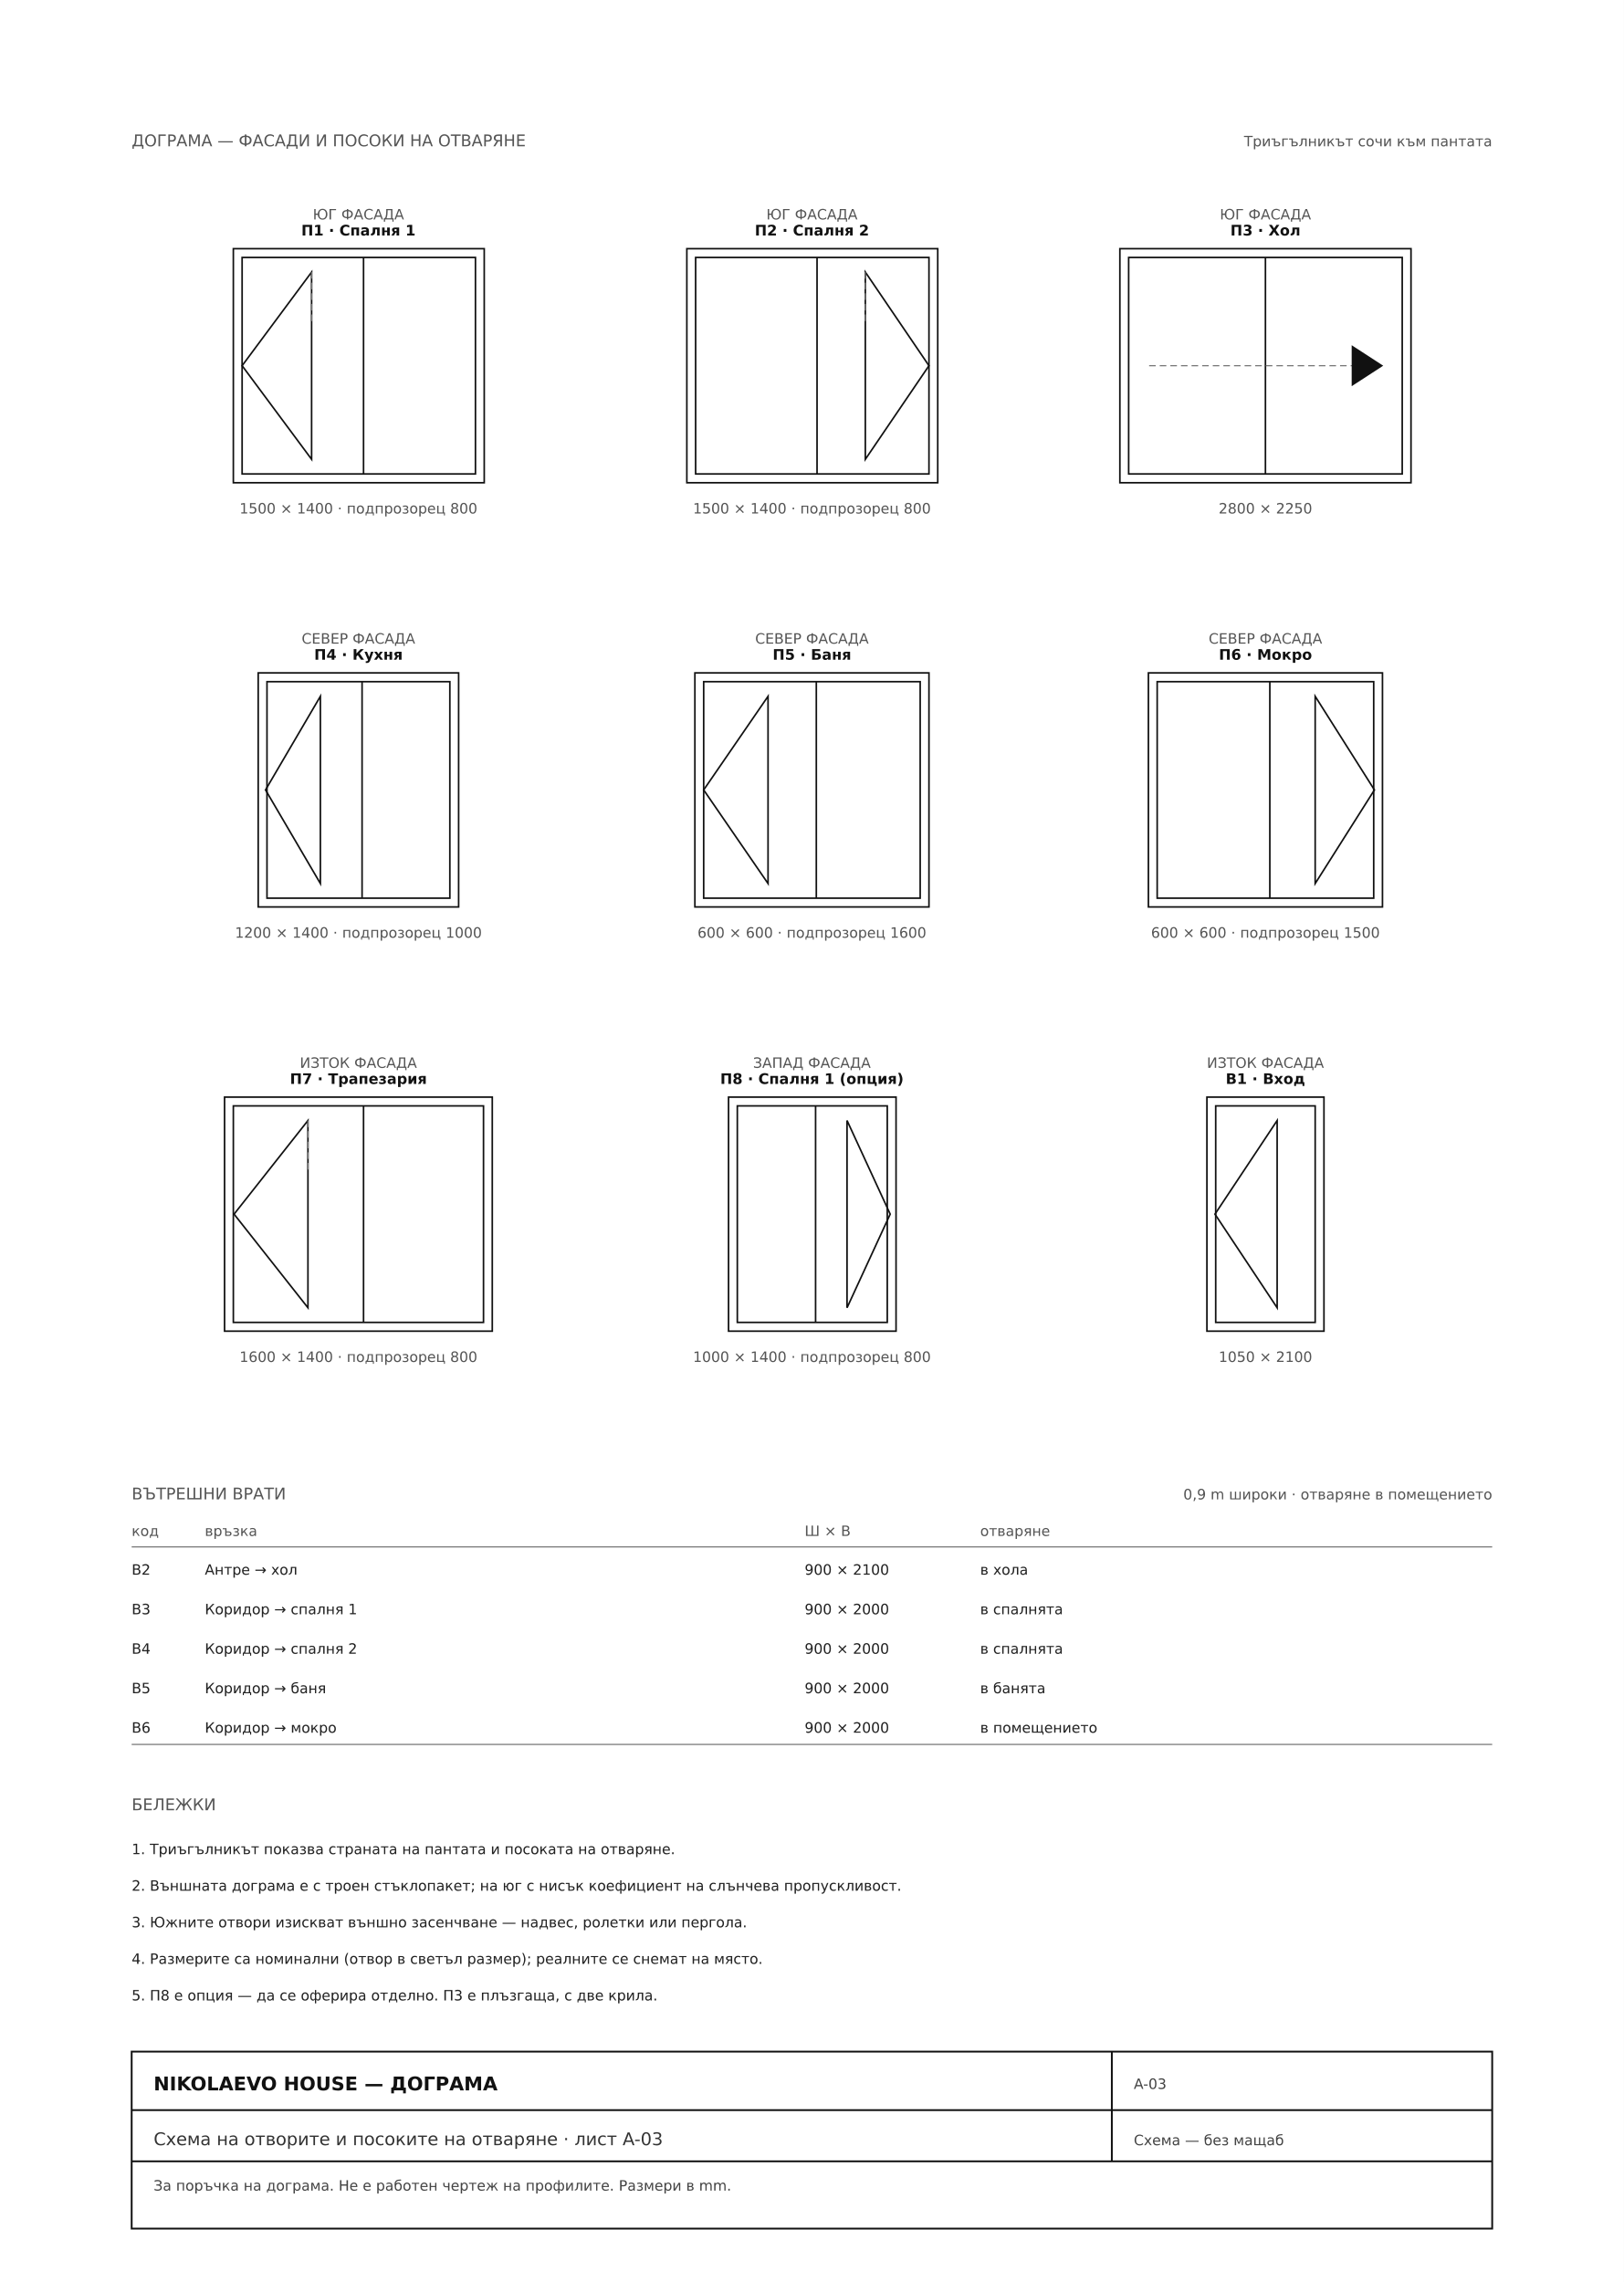
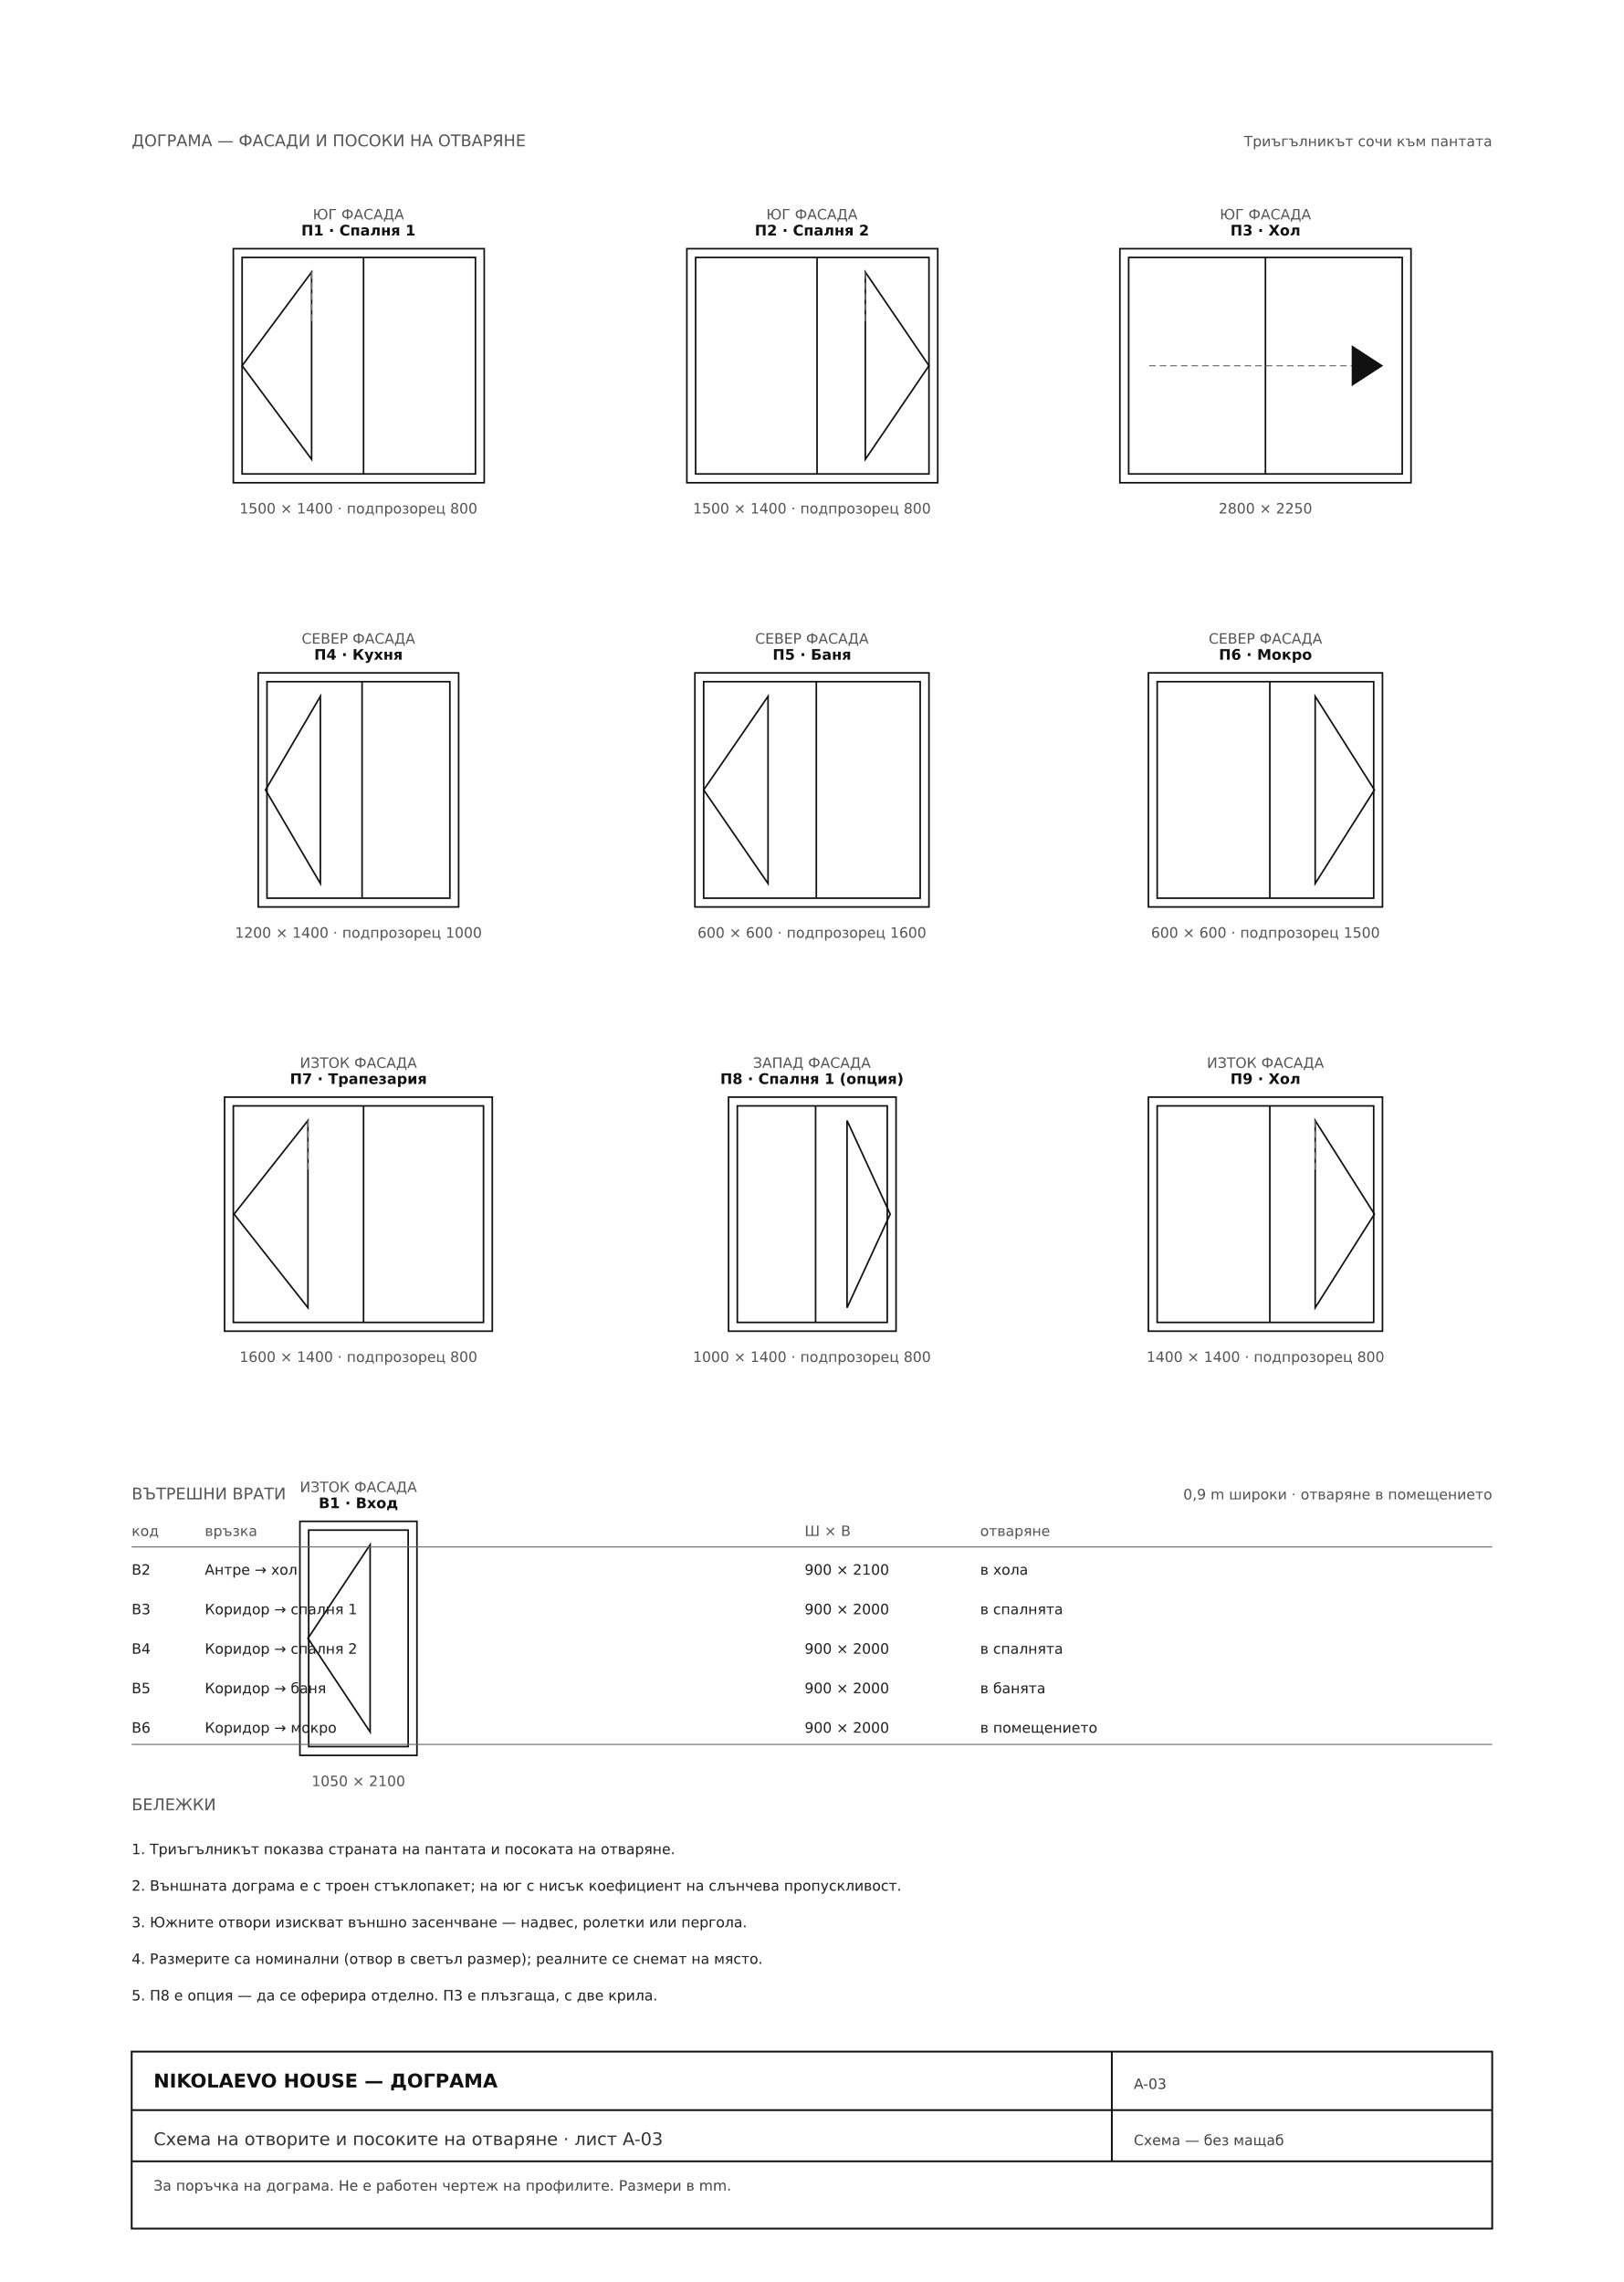
<svg xmlns="http://www.w3.org/2000/svg" width="222.0mm" height="312.0mm" viewBox="-6 -6 222 312" font-family="DejaVu Sans, Liberation Sans, Arial, sans-serif">
  <style type="text/css">
.wall   { fill:#dcdcdc; stroke:#111; stroke-width:0.28; }
.wall-l { fill:none; stroke:#111; stroke-width:0.22; }
.part   { fill:#eeeeee; stroke:#111; stroke-width:0.16; }
.win    { fill:#ffffff; stroke:#111; stroke-width:0.24; }
.glass  { fill:none; stroke:#111; stroke-width:0.14; }
.sym    { fill:#ffffff; stroke:#111; stroke-width:0.20; }
.sym-f  { fill:#f2f2f2; stroke:#111; stroke-width:0.20; }
.sym-l  { fill:none; stroke:#111; stroke-width:0.18; }
.soft   { fill:none; stroke:#777; stroke-width:0.16; stroke-dasharray:0.90 0.55; }
.ghost  { fill:none; stroke:#aaa; stroke-width:0.15; stroke-dasharray:1.20 0.60; }
.door   { fill:none; stroke:#111; stroke-width:0.22; }
.door-a { fill:none; stroke:#888; stroke-width:0.15; stroke-dasharray:0.70 0.50; }
.dim    { fill:none; stroke:#666; stroke-width:0.14; }
.dimt   { fill:#333; font-size:1.95px;  }
.lbl    { fill:#111; font-size:2.50px;  }
.lbl-s  { fill:#555; font-size:1.95px;  }
.lbl-f  { fill:#222; font-size:1.70px;  }
.code   { fill:#111; font-size:2.00px; font-weight:bold; }
.sub    { fill:#555; font-size:2.20px; }
.note   { fill:#222; font-size:1.95px; }
.el     { fill:#fff; stroke:#111; stroke-width:0.22; }
.el-f   { fill:#111; stroke:#111; stroke-width:0.22; }
.el-d   { fill:none; stroke:#111; stroke-width:0.22; }
.tb     { fill:none; stroke:#111; stroke-width:0.25; }
.tbmain { fill:#111; font-size:2.60px; font-weight:bold; }
.tbsub  { fill:#333; font-size:2.40px; }
.tbsmall{ fill:#444; font-size:1.95px; }
.plate  { fill:#ffffff; fill-opacity:0.92; stroke:none; }
.mask   { fill:#ffffff; stroke:none; }
</style>
  <rect x="-6" y="-6" width="222" height="312" fill="#ffffff" />
  <text class="sub" x="12.0" y="14.0" text-anchor="start">ДОГРАМА — ФАСАДИ И ПОСОКИ НА ОТВАРЯНЕ</text>
  <text class="lbl-s" x="198.0" y="14.0" text-anchor="end">Триъгълникът сочи към пантата</text>
  <text class="lbl-s" x="43.0" y="24.0" text-anchor="middle">ЮГ ФАСАДА</text>
  <rect class="el" x="25.9" y="28.0" width="34.3" height="32.0" />
  <rect class="el" x="27.1" y="29.2" width="31.9" height="29.6" />
  <line class="el-d" x1="43.7" y1="29.2" x2="43.7" y2="58.8" />
  <polygon class="el-d" points="27.1,44.0 36.6,31.2 36.6,56.8" />
  <line class="soft" x1="36.6" y1="31.2" x2="36.6" y2="38.2" />
  <text class="code" x="43.0" y="26.2" text-anchor="middle">П1 · Спалня 1</text>
  <text class="lbl-s" x="43.0" y="64.2" text-anchor="middle">1500 × 1400  ·  подпрозорец 800</text>
  <text class="lbl-s" x="105.0" y="24.0" text-anchor="middle">ЮГ ФАСАДА</text>
  <rect class="el" x="87.9" y="28.0" width="34.3" height="32.0" />
  <rect class="el" x="89.1" y="29.2" width="31.9" height="29.6" />
  <line class="el-d" x1="105.7" y1="29.2" x2="105.7" y2="58.8" />
  <polygon class="el-d" points="121.0,44.0 112.3,31.2 112.3,56.8" />
  <line class="soft" x1="112.3" y1="31.2" x2="112.3" y2="38.2" />
  <text class="code" x="105.0" y="26.2" text-anchor="middle">П2 · Спалня 2</text>
  <text class="lbl-s" x="105.0" y="64.2" text-anchor="middle">1500 × 1400  ·  подпрозорец 800</text>
  <text class="lbl-s" x="167.0" y="24.0" text-anchor="middle">ЮГ ФАСАДА</text>
  <rect class="el" x="147.1" y="28.0" width="39.8" height="32.0" />
  <rect class="el" x="148.3" y="29.2" width="37.4" height="29.6" />
  <line class="el-d" x1="167.0" y1="29.2" x2="167.0" y2="58.8" />
  <line class="soft" x1="151.1" y1="44.0" x2="181.3" y2="44.0" />
  <polygon class="el-f" points="182.9,44.0 178.9,41.4 178.9,46.6" />
  <text class="code" x="167.0" y="26.2" text-anchor="middle">П3 · Хол</text>
  <text class="lbl-s" x="167.0" y="64.2" text-anchor="middle">2800 × 2250</text>
  <text class="lbl-s" x="43.0" y="82.0" text-anchor="middle">СЕВЕР ФАСАДА</text>
  <rect class="el" x="29.3" y="86.0" width="27.4" height="32.0" />
  <rect class="el" x="30.5" y="87.2" width="25.0" height="29.6" />
  <line class="el-d" x1="43.5" y1="87.2" x2="43.5" y2="116.8" />
  <polygon class="el-d" points="30.3,102.0 37.8,89.2 37.8,114.8" />
  <text class="code" x="43.0" y="84.2" text-anchor="middle">П4 · Кухня</text>
  <text class="lbl-s" x="43.0" y="122.2" text-anchor="middle">1200 × 1400  ·  подпрозорец 1000</text>
  <text class="lbl-s" x="105.0" y="82.0" text-anchor="middle">СЕВЕР ФАСАДА</text>
  <rect class="el" x="89.0" y="86.0" width="32.0" height="32.0" />
  <rect class="el" x="90.2" y="87.2" width="29.6" height="29.6" />
  <line class="el-d" x1="105.6" y1="87.2" x2="105.6" y2="116.8" />
  <polygon class="el-d" points="90.2,102.0 99.0,89.2 99.0,114.8" />
  <text class="code" x="105.0" y="84.2" text-anchor="middle">П5 · Баня</text>
  <text class="lbl-s" x="105.0" y="122.2" text-anchor="middle">600 × 600  ·  подпрозорец 1600</text>
  <text class="lbl-s" x="167.0" y="82.0" text-anchor="middle">СЕВЕР ФАСАДА</text>
  <rect class="el" x="151.0" y="86.0" width="32.0" height="32.0" />
  <rect class="el" x="152.2" y="87.2" width="29.6" height="29.6" />
  <line class="el-d" x1="167.6" y1="87.2" x2="167.6" y2="116.8" />
  <polygon class="el-d" points="181.9,102.0 173.8,89.2 173.8,114.8" />
  <text class="code" x="167.0" y="84.2" text-anchor="middle">П6 · Мокро</text>
  <text class="lbl-s" x="167.0" y="122.2" text-anchor="middle">600 × 600  ·  подпрозорец 1500</text>
  <text class="lbl-s" x="43.0" y="140.0" text-anchor="middle">ИЗТОК ФАСАДА</text>
  <rect class="el" x="24.7" y="144.0" width="36.6" height="32.0" />
  <rect class="el" x="25.9" y="145.2" width="34.2" height="29.6" />
  <line class="el-d" x1="43.7" y1="145.2" x2="43.7" y2="174.8" />
  <polygon class="el-d" points="26.0,160.0 36.1,147.2 36.1,172.8" />
  <line class="soft" x1="36.1" y1="147.2" x2="36.1" y2="154.2" />
  <text class="code" x="43.0" y="142.2" text-anchor="middle">П7 · Трапезария</text>
  <text class="lbl-s" x="43.0" y="180.2" text-anchor="middle">1600 × 1400  ·  подпрозорец 800</text>
  <text class="lbl-s" x="105.0" y="140.0" text-anchor="middle">ЗАПАД ФАСАДА</text>
  <rect class="el" x="93.6" y="144.0" width="22.9" height="32.0" />
  <rect class="el" x="94.8" y="145.2" width="20.5" height="29.6" />
  <line class="el-d" x1="105.5" y1="145.2" x2="105.5" y2="174.8" />
  <polygon class="el-d" points="115.7,160.0 109.8,147.2 109.8,172.8" />
  <text class="code" x="105.0" y="142.2" text-anchor="middle">П8 · Спалня 1 (опция)</text>
  <text class="lbl-s" x="105.0" y="180.2" text-anchor="middle">1000 × 1400  ·  подпрозорец 800</text>
  <text class="lbl-s" x="167.0" y="140.0" text-anchor="middle">ИЗТОК ФАСАДА</text>
-   <rect class="el" x="159.0" y="144.0" width="16.0" height="32.0" />
-   <rect class="el" x="160.2" y="145.2" width="13.6" height="29.6" />
-   <polygon class="el-d" points="160.1,160.0 168.6,147.2 168.6,172.8" />
-   <text class="code" x="167.0" y="142.2" text-anchor="middle">В1 · Вход</text>
-   <text class="lbl-s" x="167.0" y="180.2" text-anchor="middle">1050 × 2100</text>
+   <rect class="el" x="151.0" y="144.0" width="32.0" height="32.0" />
+   <rect class="el" x="152.2" y="145.2" width="29.6" height="29.6" />
+   <line class="el-d" x1="167.6" y1="145.2" x2="167.6" y2="174.8" />
+   <polygon class="el-d" points="181.9,160.0 173.8,147.2 173.8,172.8" />
+   <line class="soft" x1="173.8" y1="147.2" x2="173.8" y2="154.2" />
+   <text class="code" x="167.0" y="142.2" text-anchor="middle">П9 · Хол</text>
+   <text class="lbl-s" x="167.0" y="180.2" text-anchor="middle">1400 × 1400  ·  подпрозорец 800</text>
+   <text class="lbl-s" x="43.0" y="198.0" text-anchor="middle">ИЗТОК ФАСАДА</text>
+   <rect class="el" x="35.0" y="202.0" width="16.0" height="32.0" />
+   <rect class="el" x="36.2" y="203.2" width="13.6" height="29.6" />
+   <polygon class="el-d" points="36.1,218.0 44.6,205.2 44.6,230.8" />
+   <text class="code" x="43.0" y="200.2" text-anchor="middle">В1 · Вход</text>
+   <text class="lbl-s" x="43.0" y="238.2" text-anchor="middle">1050 × 2100</text>
  <text class="sub" x="12.0" y="199.0" text-anchor="start">ВЪТРЕШНИ ВРАТИ</text>
  <text class="lbl-s" x="198.0" y="199.0" text-anchor="end">0,9 m широки · отваряне в помещението</text>
  <text class="lbl-s" x="12.0" y="204.0" text-anchor="start">код</text>
  <text class="lbl-s" x="22.0" y="204.0" text-anchor="start">връзка</text>
  <text class="lbl-s" x="104.0" y="204.0" text-anchor="start">Ш × В</text>
  <text class="lbl-s" x="128.0" y="204.0" text-anchor="start">отваряне</text>
  <line class="dim" x1="12.0" y1="205.5" x2="198.0" y2="205.5" />
  <text class="note" x="12.0" y="209.3" text-anchor="start">В2</text>
  <text class="note" x="22.0" y="209.3" text-anchor="start">Антре → хол</text>
  <text class="note" x="104.0" y="209.3" text-anchor="start">900 × 2100</text>
  <text class="note" x="128.0" y="209.3" text-anchor="start">в хола</text>
  <text class="note" x="12.0" y="214.7" text-anchor="start">В3</text>
  <text class="note" x="22.0" y="214.7" text-anchor="start">Коридор → спалня 1</text>
  <text class="note" x="104.0" y="214.7" text-anchor="start">900 × 2000</text>
  <text class="note" x="128.0" y="214.7" text-anchor="start">в спалнята</text>
  <text class="note" x="12.0" y="220.1" text-anchor="start">В4</text>
  <text class="note" x="22.0" y="220.1" text-anchor="start">Коридор → спалня 2</text>
  <text class="note" x="104.0" y="220.1" text-anchor="start">900 × 2000</text>
  <text class="note" x="128.0" y="220.1" text-anchor="start">в спалнята</text>
  <text class="note" x="12.0" y="225.5" text-anchor="start">В5</text>
  <text class="note" x="22.0" y="225.5" text-anchor="start">Коридор → баня</text>
  <text class="note" x="104.0" y="225.5" text-anchor="start">900 × 2000</text>
  <text class="note" x="128.0" y="225.5" text-anchor="start">в банята</text>
  <text class="note" x="12.0" y="230.9" text-anchor="start">В6</text>
  <text class="note" x="22.0" y="230.9" text-anchor="start">Коридор → мокро</text>
  <text class="note" x="104.0" y="230.9" text-anchor="start">900 × 2000</text>
  <text class="note" x="128.0" y="230.9" text-anchor="start">в помещението</text>
  <line class="dim" x1="12.0" y1="232.5" x2="198.0" y2="232.5" />
  <text class="sub" x="12.0" y="241.5" text-anchor="start">БЕЛЕЖКИ</text>
  <text class="note" x="12.0" y="247.5" text-anchor="start">1. Триъгълникът показва страната на пантата и посоката на отваряне.</text>
  <text class="note" x="12.0" y="252.5" text-anchor="start">2. Външната дограма е с троен стъклопакет; на юг с нисък коефициент на слънчева пропускливост.</text>
  <text class="note" x="12.0" y="257.5" text-anchor="start">3. Южните отвори изискват външно засенчване — надвес, ролетки или пергола.</text>
  <text class="note" x="12.0" y="262.5" text-anchor="start">4. Размерите са номинални (отвор в светъл размер); реалните се снемат на място.</text>
  <text class="note" x="12.0" y="267.5" text-anchor="start">5. П8 е опция — да се оферира отделно.  П3 е плъзгаща, с две крила.</text>
  <rect class="tb" x="12.0" y="274.5" width="186.0" height="24.2" />
  <line class="tb" x1="12.0" y1="282.5" x2="198.0" y2="282.5" />
  <line class="tb" x1="12.0" y1="289.5" x2="198.0" y2="289.5" />
  <line class="tb" x1="146.0" y1="274.5" x2="146.0" y2="289.5" />
-   <text class="tbmain" x="15.0" y="279.8" text-anchor="start">NIKOLAEVO HOUSE — ДОГРАМА</text>
+   <text class="tbmain" x="15.0" y="279.4" text-anchor="start" style="font-size:2.6px">NIKOLAEVO HOUSE — ДОГРАМА</text>
  <text class="tbsub" x="15.0" y="287.3" text-anchor="start">Схема на отворите и посоките на отваряне · лист A-03</text>
  <text class="tbsmall" x="149.0" y="279.6" text-anchor="start">A-03</text>
  <text class="tbsmall" x="149.0" y="287.3" text-anchor="start">Схема — без мащаб</text>
  <text class="tbsmall" x="15.0" y="293.5" text-anchor="start">За поръчка на дограма. Не е работен чертеж на профилите. Размери в mm.</text>
</svg>
